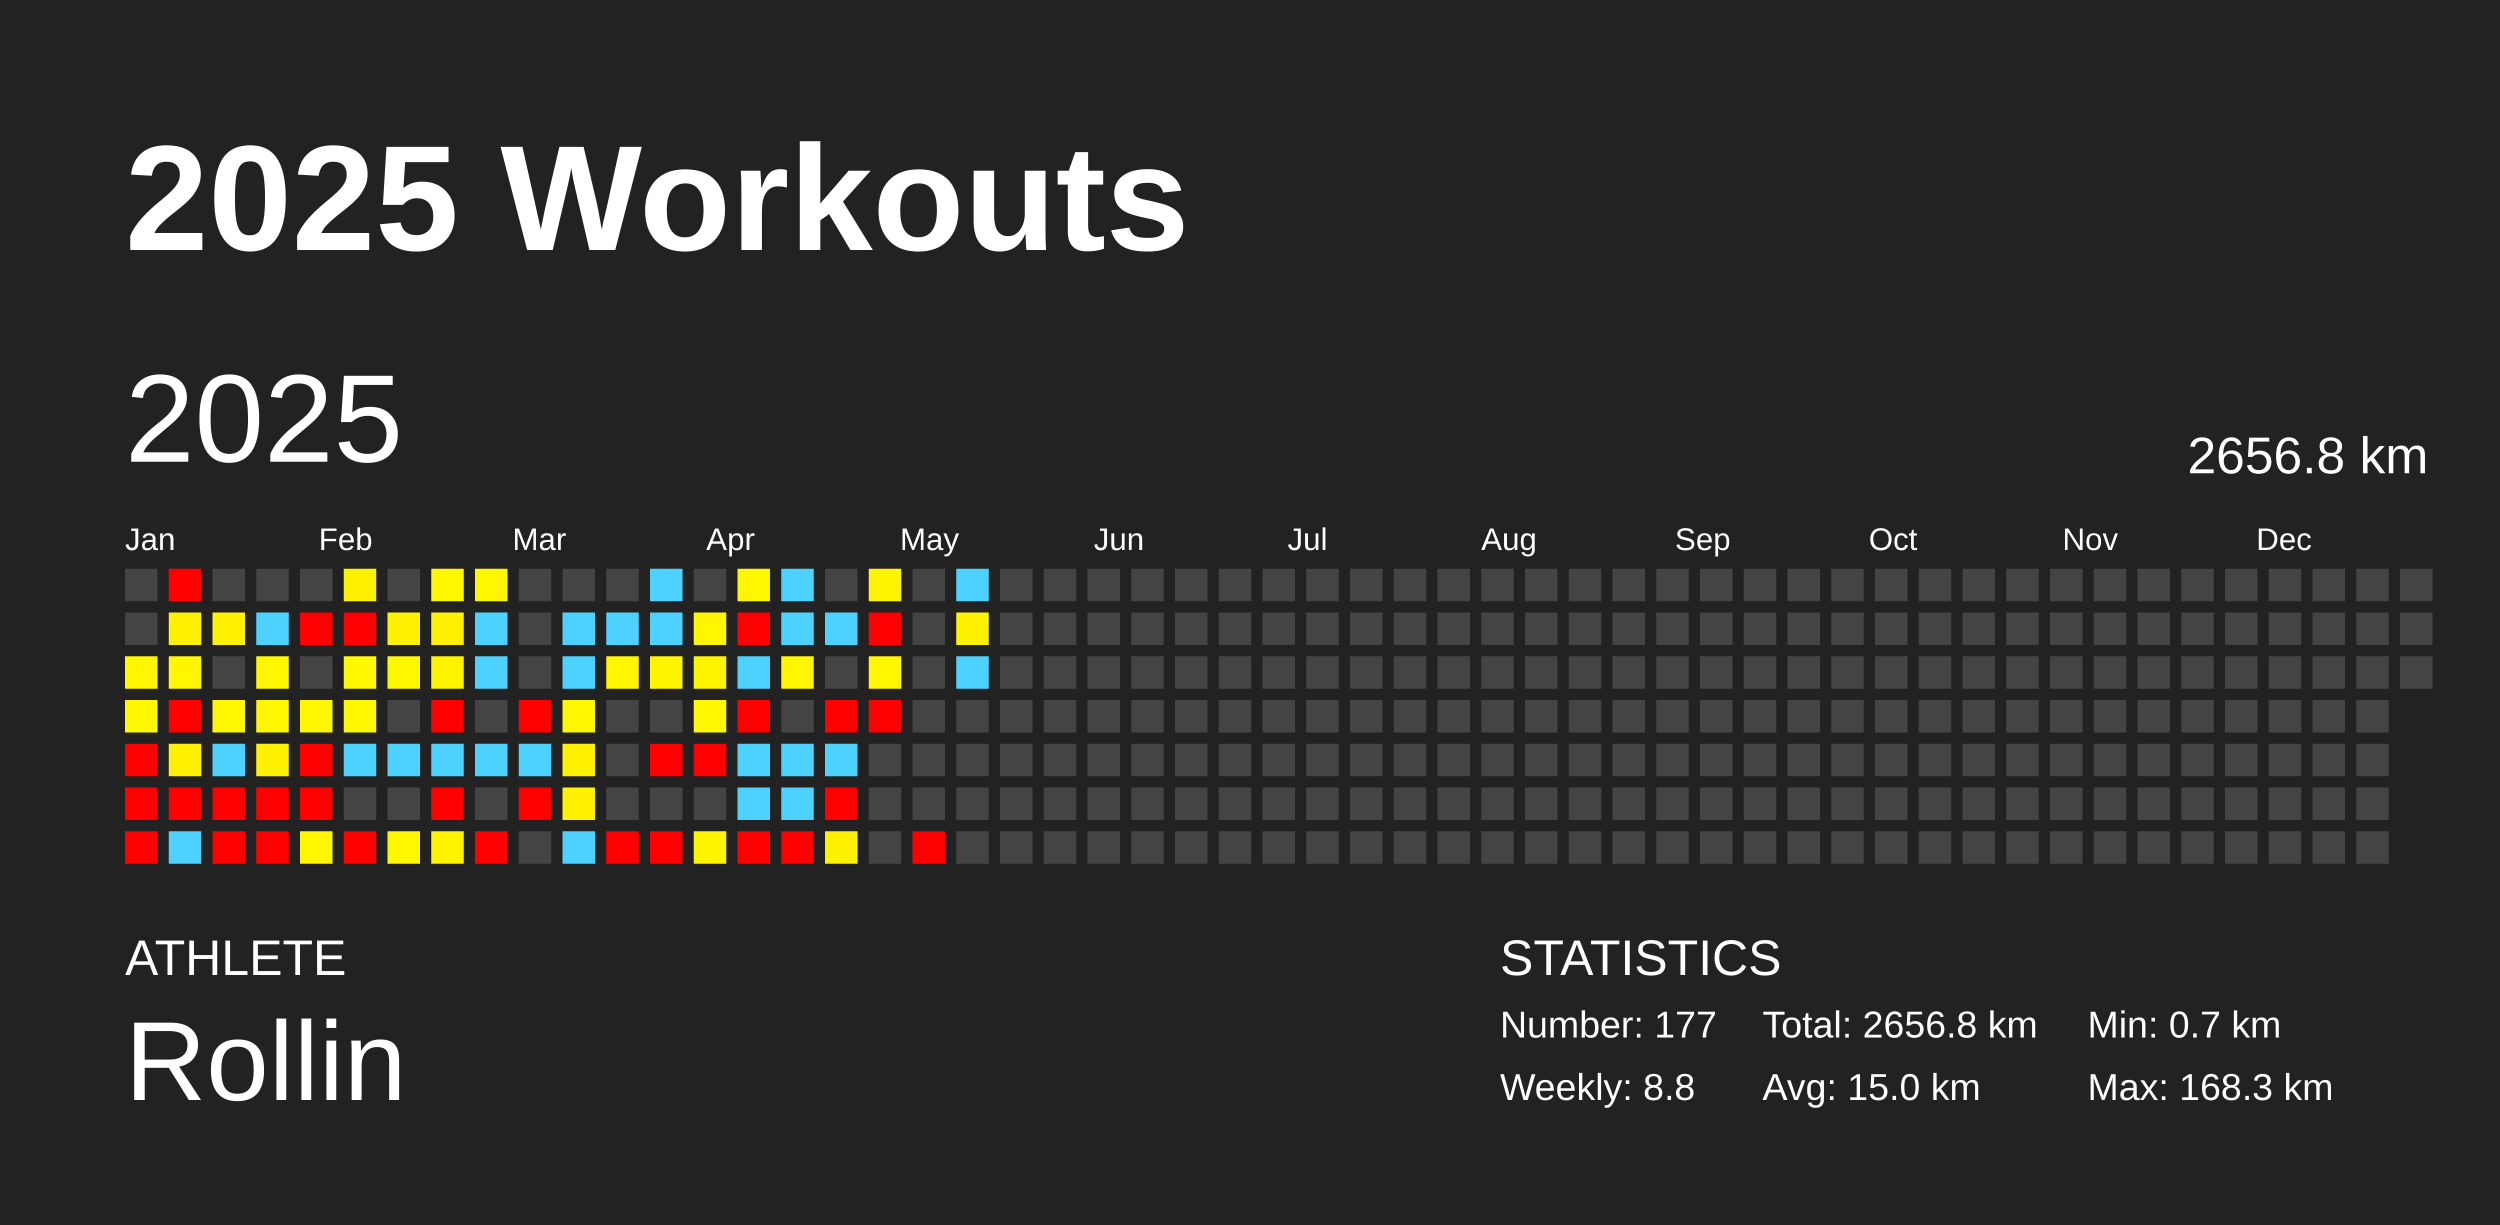
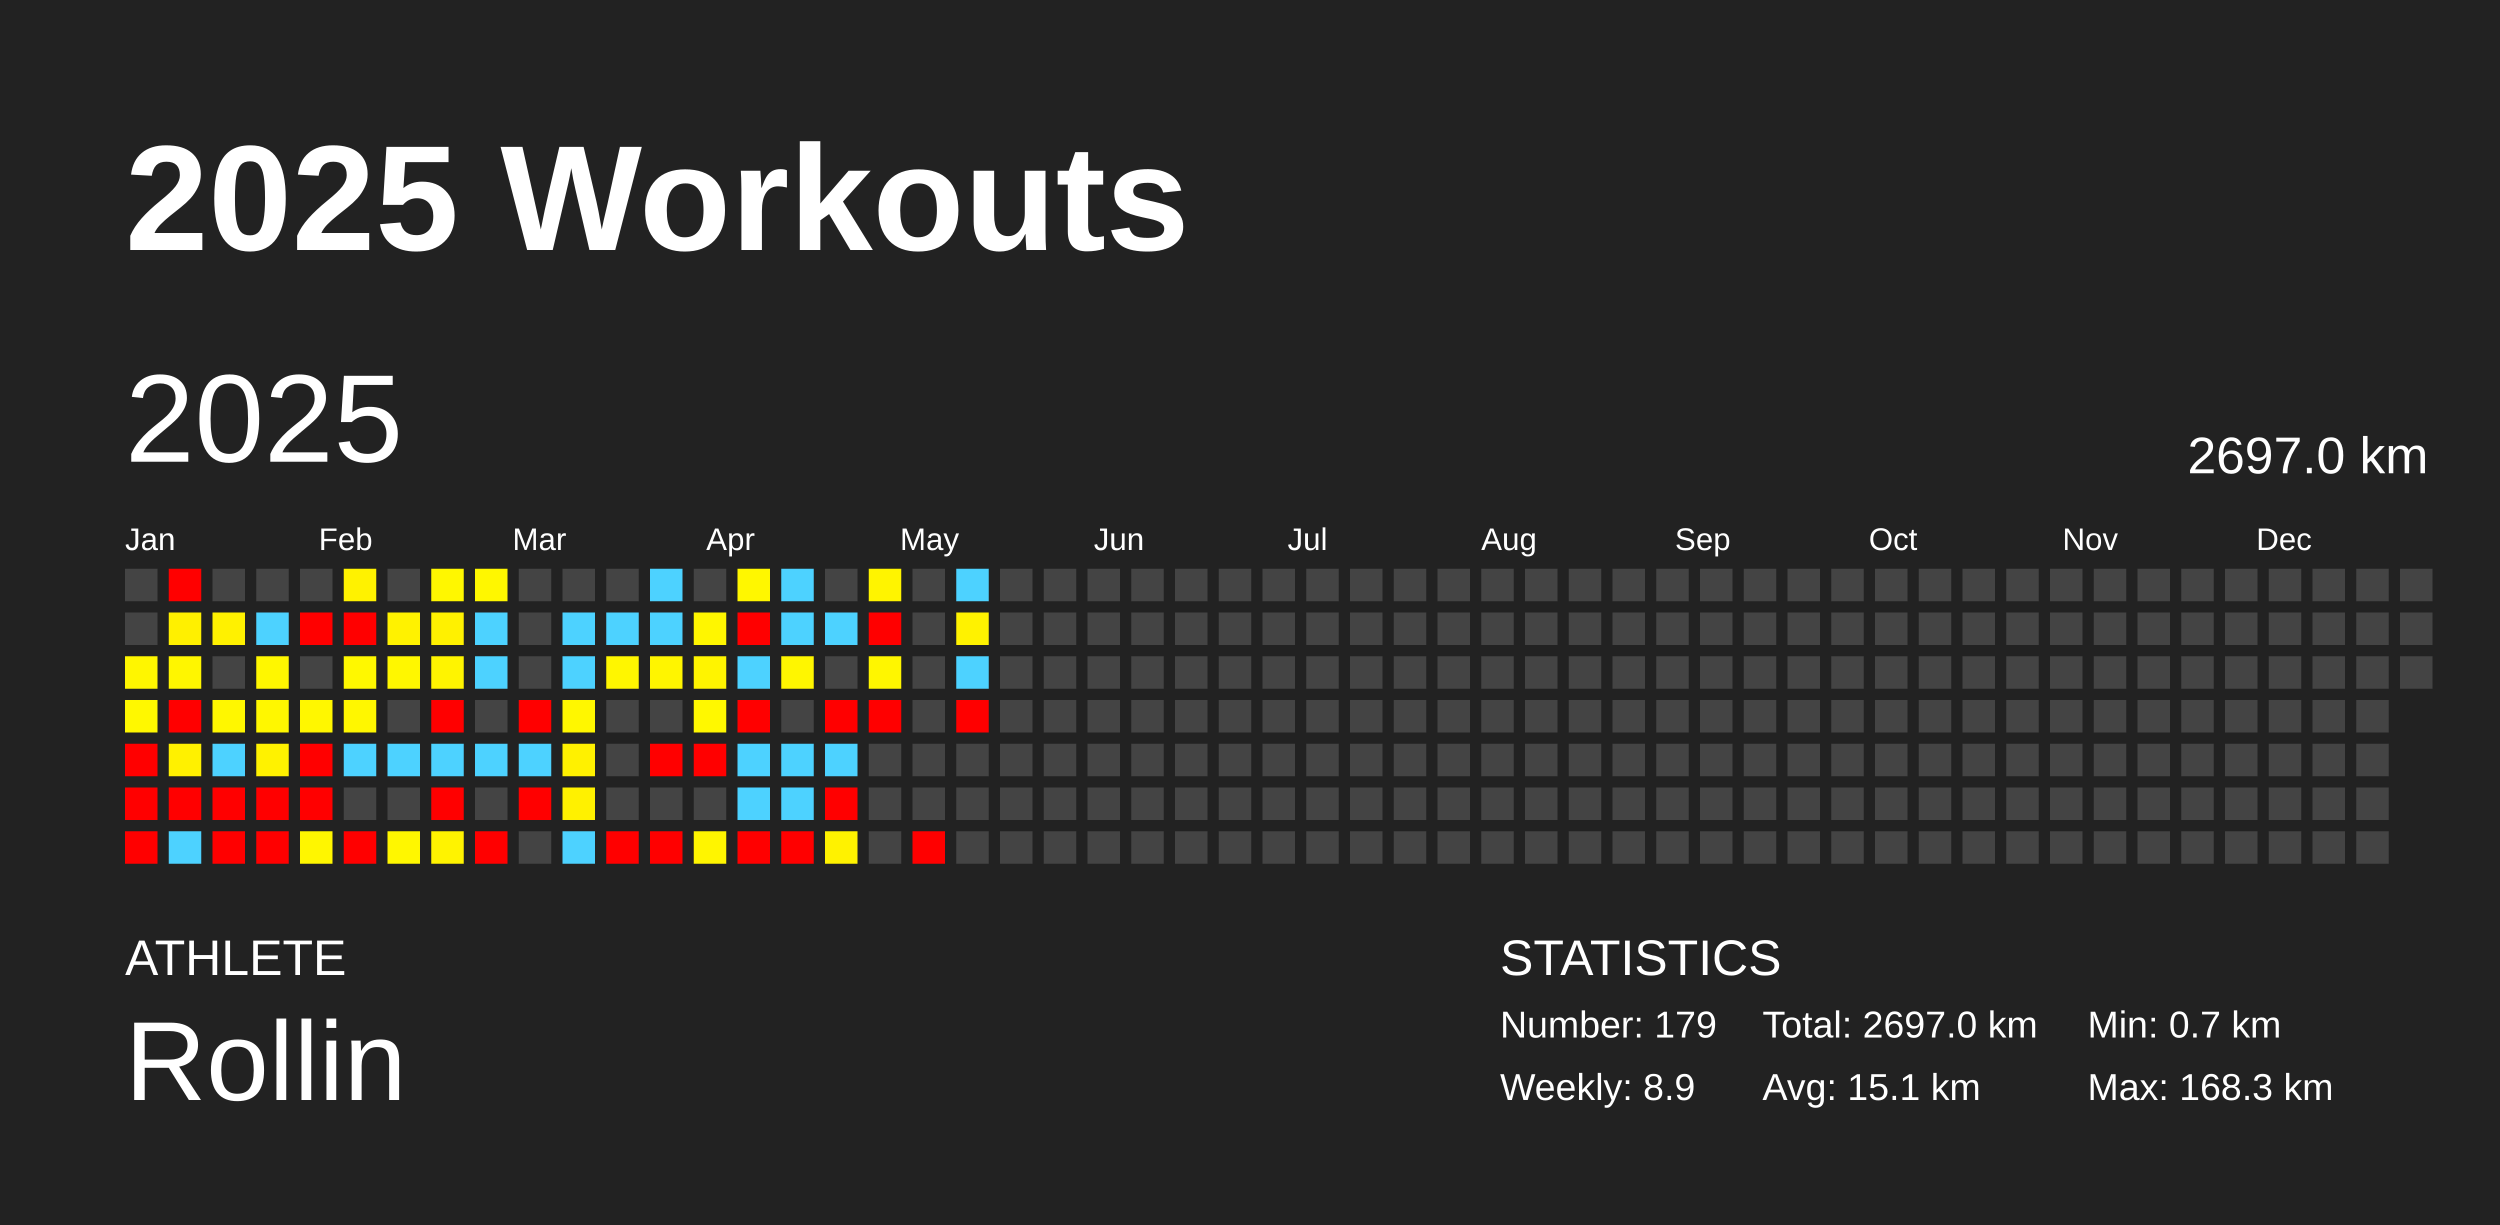
<svg xmlns="http://www.w3.org/2000/svg" baseProfile="full" height="98mm" version="1.1" viewBox="0,0,200,98" width="200mm">
  <defs />
  <rect fill="#222222" height="98" width="200" x="0" y="0" />
  <text fill="#FFFFFF" style="font-size:12px; font-family:Arial; font-weight:bold;" x="10" y="20">2025 Workouts</text>
  <text fill="#FFFFFF" style="font-size:4px; font-family:Arial" x="10" y="78">ATHLETE</text>
  <text fill="#FFFFFF" style="font-size:9px; font-family:Arial" x="10" y="88">Rollin</text>
  <text fill="#FFFFFF" style="font-size:4px; font-family:Arial" x="120" y="78">STATISTICS</text>
-   <text fill="#FFFFFF" style="font-size:3px; font-family:Arial" x="120" y="83">Number: 177</text>
-   <text fill="#FFFFFF" style="font-size:3px; font-family:Arial" x="120" y="88">Weekly: 8.8</text>
-   <text fill="#FFFFFF" style="font-size:3px; font-family:Arial" x="141" y="83">Total: 2656.8 km</text>
-   <text fill="#FFFFFF" style="font-size:3px; font-family:Arial" x="141" y="88">Avg: 15.0 km</text>
+   <text fill="#FFFFFF" style="font-size:3px; font-family:Arial" x="120" y="83">Number: 179</text>
+   <text fill="#FFFFFF" style="font-size:3px; font-family:Arial" x="120" y="88">Weekly: 8.9</text>
+   <text fill="#FFFFFF" style="font-size:3px; font-family:Arial" x="141" y="83">Total: 2697.0 km</text>
+   <text fill="#FFFFFF" style="font-size:3px; font-family:Arial" x="141" y="88">Avg: 15.1 km</text>
  <text fill="#FFFFFF" style="font-size:3px; font-family:Arial" x="167" y="83">Min: 0.7 km</text>
  <text fill="#FFFFFF" style="font-size:3px; font-family:Arial" x="167" y="88">Max: 168.3 km</text>
  <text dominant-baseline="hanging" fill="#FFFFFF" style="font-size:10.0px; font-family:Arial;" x="10" y="30">2025</text>
-   <text dominant-baseline="hanging" fill="#FFFFFF" style="font-size:4.125px; font-family:Arial;" x="175" y="35">2656.8 km</text>
+   <text dominant-baseline="hanging" fill="#FFFFFF" style="font-size:4.125px; font-family:Arial;" x="175" y="35">2697.0 km</text>
  <text fill="#FFFFFF" style="font-size:2.5px; font-family:Arial" x="10.0" y="44">Jan</text>
  <text fill="#FFFFFF" style="font-size:2.5px; font-family:Arial" x="25.5" y="44">Feb</text>
  <text fill="#FFFFFF" style="font-size:2.5px; font-family:Arial" x="41.0" y="44">Mar</text>
  <text fill="#FFFFFF" style="font-size:2.5px; font-family:Arial" x="56.5" y="44">Apr</text>
  <text fill="#FFFFFF" style="font-size:2.5px; font-family:Arial" x="72.0" y="44">May</text>
  <text fill="#FFFFFF" style="font-size:2.5px; font-family:Arial" x="87.5" y="44">Jun</text>
  <text fill="#FFFFFF" style="font-size:2.5px; font-family:Arial" x="103.0" y="44">Jul</text>
  <text fill="#FFFFFF" style="font-size:2.5px; font-family:Arial" x="118.5" y="44">Aug</text>
  <text fill="#FFFFFF" style="font-size:2.5px; font-family:Arial" x="134.0" y="44">Sep</text>
  <text fill="#FFFFFF" style="font-size:2.5px; font-family:Arial" x="149.5" y="44">Oct</text>
  <text fill="#FFFFFF" style="font-size:2.5px; font-family:Arial" x="165.0" y="44">Nov</text>
  <text fill="#FFFFFF" style="font-size:2.5px; font-family:Arial" x="180.5" y="44">Dec</text>
  <rect fill="#444444" height="2.6" width="2.6" x="10.0" y="45.5" />
  <rect fill="#444444" height="2.6" width="2.6" x="10.0" y="49.0" />
  <rect fill="#fff600" height="2.6" width="2.6" x="10.0" y="52.5" />
  <rect fill="#fff800" height="2.6" width="2.6" x="10.0" y="56.0" />
  <rect fill="red" height="2.6" width="2.6" x="10.0" y="59.5" />
  <rect fill="red" height="2.6" width="2.6" x="10.0" y="63.0" />
  <rect fill="red" height="2.6" width="2.6" x="10.0" y="66.5" />
  <rect fill="red" height="2.6" width="2.6" x="13.5" y="45.5" />
  <rect fill="#fff000" height="2.6" width="2.6" x="13.5" y="49.0" />
  <rect fill="#fff600" height="2.6" width="2.6" x="13.5" y="52.5" />
  <rect fill="red" height="2.6" width="2.6" x="13.5" y="56.0" />
  <rect fill="#fff100" height="2.6" width="2.6" x="13.5" y="59.5" />
  <rect fill="red" height="2.6" width="2.6" x="13.5" y="63.0" />
  <rect fill="#4dd2ff" height="2.6" width="2.6" x="13.5" y="66.5" />
  <rect fill="#444444" height="2.6" width="2.6" x="17.0" y="45.5" />
  <rect fill="#fff100" height="2.6" width="2.6" x="17.0" y="49.0" />
  <rect fill="#444444" height="2.6" width="2.6" x="17.0" y="52.5" />
  <rect fill="#fff700" height="2.6" width="2.6" x="17.0" y="56.0" />
  <rect fill="#4dd2ff" height="2.6" width="2.6" x="17.0" y="59.5" />
  <rect fill="red" height="2.6" width="2.6" x="17.0" y="63.0" />
  <rect fill="red" height="2.6" width="2.6" x="17.0" y="66.5" />
  <rect fill="#444444" height="2.6" width="2.6" x="20.5" y="45.5" />
  <rect fill="#4dd2ff" height="2.6" width="2.6" x="20.5" y="49.0" />
  <rect fill="#fff700" height="2.6" width="2.6" x="20.5" y="52.5" />
  <rect fill="#fff700" height="2.6" width="2.6" x="20.5" y="56.0" />
  <rect fill="#fff200" height="2.6" width="2.6" x="20.5" y="59.5" />
  <rect fill="red" height="2.6" width="2.6" x="20.5" y="63.0" />
  <rect fill="red" height="2.6" width="2.6" x="20.5" y="66.5" />
  <rect fill="#444444" height="2.6" width="2.6" x="24.0" y="45.5" />
  <rect fill="red" height="2.6" width="2.6" x="24.0" y="49.0" />
  <rect fill="#444444" height="2.6" width="2.6" x="24.0" y="52.5" />
  <rect fill="#fff700" height="2.6" width="2.6" x="24.0" y="56.0" />
  <rect fill="red" height="2.6" width="2.6" x="24.0" y="59.5" />
  <rect fill="red" height="2.6" width="2.6" x="24.0" y="63.0" />
  <rect fill="#fff600" height="2.6" width="2.6" x="24.0" y="66.5" />
  <rect fill="#fff200" height="2.6" width="2.6" x="27.5" y="45.5" />
  <rect fill="red" height="2.6" width="2.6" x="27.5" y="49.0" />
  <rect fill="#fff800" height="2.6" width="2.6" x="27.5" y="52.5" />
  <rect fill="#fff700" height="2.6" width="2.6" x="27.5" y="56.0" />
  <rect fill="#4dd2ff" height="2.6" width="2.6" x="27.5" y="59.5" />
  <rect fill="#444444" height="2.6" width="2.6" x="27.5" y="63.0" />
  <rect fill="red" height="2.6" width="2.6" x="27.5" y="66.5" />
  <rect fill="#444444" height="2.6" width="2.6" x="31.0" y="45.5" />
  <rect fill="#fff200" height="2.6" width="2.6" x="31.0" y="49.0" />
  <rect fill="#fff700" height="2.6" width="2.6" x="31.0" y="52.5" />
  <rect fill="#444444" height="2.6" width="2.6" x="31.0" y="56.0" />
  <rect fill="#4dd2ff" height="2.6" width="2.6" x="31.0" y="59.5" />
  <rect fill="#444444" height="2.6" width="2.6" x="31.0" y="63.0" />
  <rect fill="#fff700" height="2.6" width="2.6" x="31.0" y="66.5" />
  <rect fill="#fff700" height="2.6" width="2.6" x="34.5" y="45.5" />
  <rect fill="#fff100" height="2.6" width="2.6" x="34.5" y="49.0" />
  <rect fill="#fff400" height="2.6" width="2.6" x="34.5" y="52.5" />
  <rect fill="red" height="2.6" width="2.6" x="34.5" y="56.0" />
  <rect fill="#4dd2ff" height="2.6" width="2.6" x="34.5" y="59.5" />
  <rect fill="red" height="2.6" width="2.6" x="34.5" y="63.0" />
  <rect fill="#fff300" height="2.6" width="2.6" x="34.5" y="66.5" />
  <rect fill="#fff700" height="2.6" width="2.6" x="38.0" y="45.5" />
  <rect fill="#4dd2ff" height="2.6" width="2.6" x="38.0" y="49.0" />
  <rect fill="#4dd2ff" height="2.6" width="2.6" x="38.0" y="52.5" />
  <rect fill="#444444" height="2.6" width="2.6" x="38.0" y="56.0" />
  <rect fill="#4dd2ff" height="2.6" width="2.6" x="38.0" y="59.5" />
  <rect fill="#444444" height="2.6" width="2.6" x="38.0" y="63.0" />
  <rect fill="red" height="2.6" width="2.6" x="38.0" y="66.5" />
  <rect fill="#444444" height="2.6" width="2.6" x="41.5" y="45.5" />
  <rect fill="#444444" height="2.6" width="2.6" x="41.5" y="49.0" />
  <rect fill="#444444" height="2.6" width="2.6" x="41.5" y="52.5" />
  <rect fill="red" height="2.6" width="2.6" x="41.5" y="56.0" />
  <rect fill="#4dd2ff" height="2.6" width="2.6" x="41.5" y="59.5" />
  <rect fill="red" height="2.6" width="2.6" x="41.5" y="63.0" />
  <rect fill="#444444" height="2.6" width="2.6" x="41.5" y="66.5" />
  <rect fill="#444444" height="2.6" width="2.6" x="45.0" y="45.5" />
  <rect fill="#4dd2ff" height="2.6" width="2.6" x="45.0" y="49.0" />
  <rect fill="#4dd2ff" height="2.6" width="2.6" x="45.0" y="52.5" />
  <rect fill="#fff700" height="2.6" width="2.6" x="45.0" y="56.0" />
  <rect fill="#fff100" height="2.6" width="2.6" x="45.0" y="59.5" />
  <rect fill="#fff100" height="2.6" width="2.6" x="45.0" y="63.0" />
  <rect fill="#4dd2ff" height="2.6" width="2.6" x="45.0" y="66.5" />
  <rect fill="#444444" height="2.6" width="2.6" x="48.5" y="45.5" />
  <rect fill="#4dd2ff" height="2.6" width="2.6" x="48.5" y="49.0" />
  <rect fill="#fff600" height="2.6" width="2.6" x="48.5" y="52.5" />
  <rect fill="#444444" height="2.6" width="2.6" x="48.5" y="56.0" />
  <rect fill="#444444" height="2.6" width="2.6" x="48.5" y="59.5" />
  <rect fill="#444444" height="2.6" width="2.6" x="48.5" y="63.0" />
  <rect fill="red" height="2.6" width="2.6" x="48.5" y="66.5" />
  <rect fill="#4dd2ff" height="2.6" width="2.6" x="52.0" y="45.5" />
  <rect fill="#4dd2ff" height="2.6" width="2.6" x="52.0" y="49.0" />
  <rect fill="#fff500" height="2.6" width="2.6" x="52.0" y="52.5" />
  <rect fill="#444444" height="2.6" width="2.6" x="52.0" y="56.0" />
  <rect fill="red" height="2.6" width="2.6" x="52.0" y="59.5" />
  <rect fill="#444444" height="2.6" width="2.6" x="52.0" y="63.0" />
  <rect fill="red" height="2.6" width="2.6" x="52.0" y="66.5" />
  <rect fill="#444444" height="2.6" width="2.6" x="55.5" y="45.5" />
  <rect fill="#fff600" height="2.6" width="2.6" x="55.5" y="49.0" />
  <rect fill="#fff400" height="2.6" width="2.6" x="55.5" y="52.5" />
  <rect fill="#fff800" height="2.6" width="2.6" x="55.5" y="56.0" />
  <rect fill="red" height="2.6" width="2.6" x="55.5" y="59.5" />
  <rect fill="#444444" height="2.6" width="2.6" x="55.5" y="63.0" />
  <rect fill="#fff500" height="2.6" width="2.6" x="55.5" y="66.5" />
  <rect fill="#fff700" height="2.6" width="2.6" x="59.0" y="45.5" />
  <rect fill="red" height="2.6" width="2.6" x="59.0" y="49.0" />
  <rect fill="#4dd2ff" height="2.6" width="2.6" x="59.0" y="52.5" />
  <rect fill="red" height="2.6" width="2.6" x="59.0" y="56.0" />
  <rect fill="#4dd2ff" height="2.6" width="2.6" x="59.0" y="59.5" />
  <rect fill="#4dd2ff" height="2.6" width="2.6" x="59.0" y="63.0" />
  <rect fill="red" height="2.6" width="2.6" x="59.0" y="66.5" />
  <rect fill="#4dd2ff" height="2.6" width="2.6" x="62.5" y="45.5" />
  <rect fill="#4dd2ff" height="2.6" width="2.6" x="62.5" y="49.0" />
  <rect fill="#fff600" height="2.6" width="2.6" x="62.5" y="52.5" />
  <rect fill="#444444" height="2.6" width="2.6" x="62.5" y="56.0" />
  <rect fill="#4dd2ff" height="2.6" width="2.6" x="62.5" y="59.5" />
  <rect fill="#4dd2ff" height="2.6" width="2.6" x="62.5" y="63.0" />
  <rect fill="red" height="2.6" width="2.6" x="62.5" y="66.5" />
  <rect fill="#444444" height="2.6" width="2.6" x="66.0" y="45.5" />
  <rect fill="#4dd2ff" height="2.6" width="2.6" x="66.0" y="49.0" />
  <rect fill="#444444" height="2.6" width="2.6" x="66.0" y="52.5" />
  <rect fill="red" height="2.6" width="2.6" x="66.0" y="56.0" />
  <rect fill="#4dd2ff" height="2.6" width="2.6" x="66.0" y="59.5" />
  <rect fill="red" height="2.6" width="2.6" x="66.0" y="63.0" />
  <rect fill="#fff200" height="2.6" width="2.6" x="66.0" y="66.5" />
  <rect fill="#fff400" height="2.6" width="2.6" x="69.5" y="45.5" />
  <rect fill="red" height="2.6" width="2.6" x="69.5" y="49.0" />
  <rect fill="#fff600" height="2.6" width="2.6" x="69.5" y="52.5" />
  <rect fill="red" height="2.6" width="2.6" x="69.5" y="56.0" />
  <rect fill="#444444" height="2.6" width="2.6" x="69.5" y="59.5" />
  <rect fill="#444444" height="2.6" width="2.6" x="69.5" y="63.0" />
  <rect fill="#444444" height="2.6" width="2.6" x="69.5" y="66.5" />
  <rect fill="#444444" height="2.6" width="2.6" x="73.0" y="45.5" />
  <rect fill="#444444" height="2.6" width="2.6" x="73.0" y="49.0" />
  <rect fill="#444444" height="2.6" width="2.6" x="73.0" y="52.5" />
  <rect fill="#444444" height="2.6" width="2.6" x="73.0" y="56.0" />
  <rect fill="#444444" height="2.6" width="2.6" x="73.0" y="59.5" />
  <rect fill="#444444" height="2.6" width="2.6" x="73.0" y="63.0" />
  <rect fill="red" height="2.6" width="2.6" x="73.0" y="66.5" />
  <rect fill="#4dd2ff" height="2.6" width="2.6" x="76.5" y="45.5" />
  <rect fill="#fff200" height="2.6" width="2.6" x="76.5" y="49.0" />
  <rect fill="#4dd2ff" height="2.6" width="2.6" x="76.5" y="52.5" />
-   <rect fill="#444444" height="2.6" width="2.6" x="76.5" y="56.0" />
+   <rect fill="red" height="2.6" width="2.6" x="76.5" y="56.0" />
  <rect fill="#444444" height="2.6" width="2.6" x="76.5" y="59.5" />
  <rect fill="#444444" height="2.6" width="2.6" x="76.5" y="63.0" />
  <rect fill="#444444" height="2.6" width="2.6" x="76.5" y="66.5" />
  <rect fill="#444444" height="2.6" width="2.6" x="80.0" y="45.5" />
  <rect fill="#444444" height="2.6" width="2.6" x="80.0" y="49.0" />
  <rect fill="#444444" height="2.6" width="2.6" x="80.0" y="52.5" />
  <rect fill="#444444" height="2.6" width="2.6" x="80.0" y="56.0" />
  <rect fill="#444444" height="2.6" width="2.6" x="80.0" y="59.5" />
  <rect fill="#444444" height="2.6" width="2.6" x="80.0" y="63.0" />
  <rect fill="#444444" height="2.6" width="2.6" x="80.0" y="66.5" />
  <rect fill="#444444" height="2.6" width="2.6" x="83.5" y="45.5" />
  <rect fill="#444444" height="2.6" width="2.6" x="83.5" y="49.0" />
  <rect fill="#444444" height="2.6" width="2.6" x="83.5" y="52.5" />
  <rect fill="#444444" height="2.6" width="2.6" x="83.5" y="56.0" />
  <rect fill="#444444" height="2.6" width="2.6" x="83.5" y="59.5" />
  <rect fill="#444444" height="2.6" width="2.6" x="83.5" y="63.0" />
  <rect fill="#444444" height="2.6" width="2.6" x="83.5" y="66.5" />
  <rect fill="#444444" height="2.6" width="2.6" x="87.0" y="45.5" />
  <rect fill="#444444" height="2.6" width="2.6" x="87.0" y="49.0" />
  <rect fill="#444444" height="2.6" width="2.6" x="87.0" y="52.5" />
  <rect fill="#444444" height="2.6" width="2.6" x="87.0" y="56.0" />
  <rect fill="#444444" height="2.6" width="2.6" x="87.0" y="59.5" />
  <rect fill="#444444" height="2.6" width="2.6" x="87.0" y="63.0" />
  <rect fill="#444444" height="2.6" width="2.6" x="87.0" y="66.5" />
  <rect fill="#444444" height="2.6" width="2.6" x="90.5" y="45.5" />
  <rect fill="#444444" height="2.6" width="2.6" x="90.5" y="49.0" />
  <rect fill="#444444" height="2.6" width="2.6" x="90.5" y="52.5" />
  <rect fill="#444444" height="2.6" width="2.6" x="90.5" y="56.0" />
  <rect fill="#444444" height="2.6" width="2.6" x="90.5" y="59.5" />
  <rect fill="#444444" height="2.6" width="2.6" x="90.5" y="63.0" />
  <rect fill="#444444" height="2.6" width="2.6" x="90.5" y="66.5" />
  <rect fill="#444444" height="2.6" width="2.6" x="94.0" y="45.5" />
  <rect fill="#444444" height="2.6" width="2.6" x="94.0" y="49.0" />
  <rect fill="#444444" height="2.6" width="2.6" x="94.0" y="52.5" />
  <rect fill="#444444" height="2.6" width="2.6" x="94.0" y="56.0" />
  <rect fill="#444444" height="2.6" width="2.6" x="94.0" y="59.5" />
  <rect fill="#444444" height="2.6" width="2.6" x="94.0" y="63.0" />
  <rect fill="#444444" height="2.6" width="2.6" x="94.0" y="66.5" />
  <rect fill="#444444" height="2.6" width="2.6" x="97.5" y="45.5" />
  <rect fill="#444444" height="2.6" width="2.6" x="97.5" y="49.0" />
  <rect fill="#444444" height="2.6" width="2.6" x="97.5" y="52.5" />
  <rect fill="#444444" height="2.6" width="2.6" x="97.5" y="56.0" />
  <rect fill="#444444" height="2.6" width="2.6" x="97.5" y="59.5" />
  <rect fill="#444444" height="2.6" width="2.6" x="97.5" y="63.0" />
  <rect fill="#444444" height="2.6" width="2.6" x="97.5" y="66.5" />
  <rect fill="#444444" height="2.6" width="2.6" x="101.0" y="45.5" />
  <rect fill="#444444" height="2.6" width="2.6" x="101.0" y="49.0" />
  <rect fill="#444444" height="2.6" width="2.6" x="101.0" y="52.5" />
  <rect fill="#444444" height="2.6" width="2.6" x="101.0" y="56.0" />
  <rect fill="#444444" height="2.6" width="2.6" x="101.0" y="59.5" />
  <rect fill="#444444" height="2.6" width="2.6" x="101.0" y="63.0" />
  <rect fill="#444444" height="2.6" width="2.6" x="101.0" y="66.5" />
  <rect fill="#444444" height="2.6" width="2.6" x="104.5" y="45.5" />
  <rect fill="#444444" height="2.6" width="2.6" x="104.5" y="49.0" />
  <rect fill="#444444" height="2.6" width="2.6" x="104.5" y="52.5" />
  <rect fill="#444444" height="2.6" width="2.6" x="104.5" y="56.0" />
  <rect fill="#444444" height="2.6" width="2.6" x="104.5" y="59.5" />
  <rect fill="#444444" height="2.6" width="2.6" x="104.5" y="63.0" />
  <rect fill="#444444" height="2.6" width="2.6" x="104.5" y="66.5" />
  <rect fill="#444444" height="2.6" width="2.6" x="108.0" y="45.5" />
  <rect fill="#444444" height="2.6" width="2.6" x="108.0" y="49.0" />
  <rect fill="#444444" height="2.6" width="2.6" x="108.0" y="52.5" />
  <rect fill="#444444" height="2.6" width="2.6" x="108.0" y="56.0" />
  <rect fill="#444444" height="2.6" width="2.6" x="108.0" y="59.5" />
  <rect fill="#444444" height="2.6" width="2.6" x="108.0" y="63.0" />
  <rect fill="#444444" height="2.6" width="2.6" x="108.0" y="66.5" />
  <rect fill="#444444" height="2.6" width="2.6" x="111.5" y="45.5" />
  <rect fill="#444444" height="2.6" width="2.6" x="111.5" y="49.0" />
  <rect fill="#444444" height="2.6" width="2.6" x="111.5" y="52.5" />
  <rect fill="#444444" height="2.6" width="2.6" x="111.5" y="56.0" />
  <rect fill="#444444" height="2.6" width="2.6" x="111.5" y="59.5" />
  <rect fill="#444444" height="2.6" width="2.6" x="111.5" y="63.0" />
  <rect fill="#444444" height="2.6" width="2.6" x="111.5" y="66.5" />
  <rect fill="#444444" height="2.6" width="2.6" x="115.0" y="45.5" />
  <rect fill="#444444" height="2.6" width="2.6" x="115.0" y="49.0" />
  <rect fill="#444444" height="2.6" width="2.6" x="115.0" y="52.5" />
  <rect fill="#444444" height="2.6" width="2.6" x="115.0" y="56.0" />
  <rect fill="#444444" height="2.6" width="2.6" x="115.0" y="59.5" />
  <rect fill="#444444" height="2.6" width="2.6" x="115.0" y="63.0" />
  <rect fill="#444444" height="2.6" width="2.6" x="115.0" y="66.5" />
  <rect fill="#444444" height="2.6" width="2.6" x="118.5" y="45.5" />
  <rect fill="#444444" height="2.6" width="2.6" x="118.5" y="49.0" />
  <rect fill="#444444" height="2.6" width="2.6" x="118.5" y="52.5" />
  <rect fill="#444444" height="2.6" width="2.6" x="118.5" y="56.0" />
  <rect fill="#444444" height="2.6" width="2.6" x="118.5" y="59.5" />
  <rect fill="#444444" height="2.6" width="2.6" x="118.5" y="63.0" />
  <rect fill="#444444" height="2.6" width="2.6" x="118.5" y="66.5" />
  <rect fill="#444444" height="2.6" width="2.6" x="122.0" y="45.5" />
  <rect fill="#444444" height="2.6" width="2.6" x="122.0" y="49.0" />
  <rect fill="#444444" height="2.6" width="2.6" x="122.0" y="52.5" />
  <rect fill="#444444" height="2.6" width="2.6" x="122.0" y="56.0" />
  <rect fill="#444444" height="2.6" width="2.6" x="122.0" y="59.5" />
  <rect fill="#444444" height="2.6" width="2.6" x="122.0" y="63.0" />
  <rect fill="#444444" height="2.6" width="2.6" x="122.0" y="66.5" />
  <rect fill="#444444" height="2.6" width="2.6" x="125.5" y="45.5" />
  <rect fill="#444444" height="2.6" width="2.6" x="125.5" y="49.0" />
  <rect fill="#444444" height="2.6" width="2.6" x="125.5" y="52.5" />
  <rect fill="#444444" height="2.6" width="2.6" x="125.5" y="56.0" />
  <rect fill="#444444" height="2.6" width="2.6" x="125.5" y="59.5" />
  <rect fill="#444444" height="2.6" width="2.6" x="125.5" y="63.0" />
  <rect fill="#444444" height="2.6" width="2.6" x="125.5" y="66.5" />
  <rect fill="#444444" height="2.6" width="2.6" x="129.0" y="45.5" />
  <rect fill="#444444" height="2.6" width="2.6" x="129.0" y="49.0" />
  <rect fill="#444444" height="2.6" width="2.6" x="129.0" y="52.5" />
  <rect fill="#444444" height="2.6" width="2.6" x="129.0" y="56.0" />
  <rect fill="#444444" height="2.6" width="2.6" x="129.0" y="59.5" />
  <rect fill="#444444" height="2.6" width="2.6" x="129.0" y="63.0" />
  <rect fill="#444444" height="2.6" width="2.6" x="129.0" y="66.5" />
  <rect fill="#444444" height="2.6" width="2.6" x="132.5" y="45.5" />
  <rect fill="#444444" height="2.6" width="2.6" x="132.5" y="49.0" />
  <rect fill="#444444" height="2.6" width="2.6" x="132.5" y="52.5" />
  <rect fill="#444444" height="2.6" width="2.6" x="132.5" y="56.0" />
  <rect fill="#444444" height="2.6" width="2.6" x="132.5" y="59.5" />
  <rect fill="#444444" height="2.6" width="2.6" x="132.5" y="63.0" />
  <rect fill="#444444" height="2.6" width="2.6" x="132.5" y="66.5" />
  <rect fill="#444444" height="2.6" width="2.6" x="136.0" y="45.5" />
  <rect fill="#444444" height="2.6" width="2.6" x="136.0" y="49.0" />
  <rect fill="#444444" height="2.6" width="2.6" x="136.0" y="52.5" />
  <rect fill="#444444" height="2.6" width="2.6" x="136.0" y="56.0" />
  <rect fill="#444444" height="2.6" width="2.6" x="136.0" y="59.5" />
  <rect fill="#444444" height="2.6" width="2.6" x="136.0" y="63.0" />
  <rect fill="#444444" height="2.6" width="2.6" x="136.0" y="66.5" />
  <rect fill="#444444" height="2.6" width="2.6" x="139.5" y="45.5" />
  <rect fill="#444444" height="2.6" width="2.6" x="139.5" y="49.0" />
  <rect fill="#444444" height="2.6" width="2.6" x="139.5" y="52.5" />
  <rect fill="#444444" height="2.6" width="2.6" x="139.5" y="56.0" />
  <rect fill="#444444" height="2.6" width="2.6" x="139.5" y="59.5" />
  <rect fill="#444444" height="2.6" width="2.6" x="139.5" y="63.0" />
  <rect fill="#444444" height="2.6" width="2.6" x="139.5" y="66.5" />
  <rect fill="#444444" height="2.6" width="2.6" x="143.0" y="45.5" />
  <rect fill="#444444" height="2.6" width="2.6" x="143.0" y="49.0" />
  <rect fill="#444444" height="2.6" width="2.6" x="143.0" y="52.5" />
  <rect fill="#444444" height="2.6" width="2.6" x="143.0" y="56.0" />
  <rect fill="#444444" height="2.6" width="2.6" x="143.0" y="59.5" />
  <rect fill="#444444" height="2.6" width="2.6" x="143.0" y="63.0" />
  <rect fill="#444444" height="2.6" width="2.6" x="143.0" y="66.5" />
  <rect fill="#444444" height="2.6" width="2.6" x="146.5" y="45.5" />
  <rect fill="#444444" height="2.6" width="2.6" x="146.5" y="49.0" />
  <rect fill="#444444" height="2.6" width="2.6" x="146.5" y="52.5" />
  <rect fill="#444444" height="2.6" width="2.6" x="146.5" y="56.0" />
  <rect fill="#444444" height="2.6" width="2.6" x="146.5" y="59.5" />
  <rect fill="#444444" height="2.6" width="2.6" x="146.5" y="63.0" />
  <rect fill="#444444" height="2.6" width="2.6" x="146.5" y="66.5" />
  <rect fill="#444444" height="2.6" width="2.6" x="150.0" y="45.5" />
  <rect fill="#444444" height="2.6" width="2.6" x="150.0" y="49.0" />
  <rect fill="#444444" height="2.6" width="2.6" x="150.0" y="52.5" />
  <rect fill="#444444" height="2.6" width="2.6" x="150.0" y="56.0" />
  <rect fill="#444444" height="2.6" width="2.6" x="150.0" y="59.5" />
  <rect fill="#444444" height="2.6" width="2.6" x="150.0" y="63.0" />
  <rect fill="#444444" height="2.6" width="2.6" x="150.0" y="66.5" />
  <rect fill="#444444" height="2.6" width="2.6" x="153.5" y="45.5" />
  <rect fill="#444444" height="2.6" width="2.6" x="153.5" y="49.0" />
  <rect fill="#444444" height="2.6" width="2.6" x="153.5" y="52.5" />
  <rect fill="#444444" height="2.6" width="2.6" x="153.5" y="56.0" />
  <rect fill="#444444" height="2.6" width="2.6" x="153.5" y="59.5" />
  <rect fill="#444444" height="2.6" width="2.6" x="153.5" y="63.0" />
  <rect fill="#444444" height="2.6" width="2.6" x="153.5" y="66.5" />
  <rect fill="#444444" height="2.6" width="2.6" x="157.0" y="45.5" />
  <rect fill="#444444" height="2.6" width="2.6" x="157.0" y="49.0" />
  <rect fill="#444444" height="2.6" width="2.6" x="157.0" y="52.5" />
  <rect fill="#444444" height="2.6" width="2.6" x="157.0" y="56.0" />
  <rect fill="#444444" height="2.6" width="2.6" x="157.0" y="59.5" />
  <rect fill="#444444" height="2.6" width="2.6" x="157.0" y="63.0" />
  <rect fill="#444444" height="2.6" width="2.6" x="157.0" y="66.5" />
  <rect fill="#444444" height="2.6" width="2.6" x="160.5" y="45.5" />
  <rect fill="#444444" height="2.6" width="2.6" x="160.5" y="49.0" />
  <rect fill="#444444" height="2.6" width="2.6" x="160.5" y="52.5" />
  <rect fill="#444444" height="2.6" width="2.6" x="160.5" y="56.0" />
  <rect fill="#444444" height="2.6" width="2.6" x="160.5" y="59.5" />
  <rect fill="#444444" height="2.6" width="2.6" x="160.5" y="63.0" />
  <rect fill="#444444" height="2.6" width="2.6" x="160.5" y="66.5" />
  <rect fill="#444444" height="2.6" width="2.6" x="164.0" y="45.5" />
  <rect fill="#444444" height="2.6" width="2.6" x="164.0" y="49.0" />
  <rect fill="#444444" height="2.6" width="2.6" x="164.0" y="52.5" />
  <rect fill="#444444" height="2.6" width="2.6" x="164.0" y="56.0" />
  <rect fill="#444444" height="2.6" width="2.6" x="164.0" y="59.5" />
  <rect fill="#444444" height="2.6" width="2.6" x="164.0" y="63.0" />
  <rect fill="#444444" height="2.6" width="2.6" x="164.0" y="66.5" />
  <rect fill="#444444" height="2.6" width="2.6" x="167.5" y="45.5" />
  <rect fill="#444444" height="2.6" width="2.6" x="167.5" y="49.0" />
  <rect fill="#444444" height="2.6" width="2.6" x="167.5" y="52.5" />
  <rect fill="#444444" height="2.6" width="2.6" x="167.5" y="56.0" />
  <rect fill="#444444" height="2.6" width="2.6" x="167.5" y="59.5" />
  <rect fill="#444444" height="2.6" width="2.6" x="167.5" y="63.0" />
  <rect fill="#444444" height="2.6" width="2.6" x="167.5" y="66.5" />
  <rect fill="#444444" height="2.6" width="2.6" x="171.0" y="45.5" />
  <rect fill="#444444" height="2.6" width="2.6" x="171.0" y="49.0" />
  <rect fill="#444444" height="2.6" width="2.6" x="171.0" y="52.5" />
  <rect fill="#444444" height="2.6" width="2.6" x="171.0" y="56.0" />
  <rect fill="#444444" height="2.6" width="2.6" x="171.0" y="59.5" />
  <rect fill="#444444" height="2.6" width="2.6" x="171.0" y="63.0" />
  <rect fill="#444444" height="2.6" width="2.6" x="171.0" y="66.5" />
  <rect fill="#444444" height="2.6" width="2.6" x="174.5" y="45.5" />
  <rect fill="#444444" height="2.6" width="2.6" x="174.5" y="49.0" />
  <rect fill="#444444" height="2.6" width="2.6" x="174.5" y="52.5" />
  <rect fill="#444444" height="2.6" width="2.6" x="174.5" y="56.0" />
  <rect fill="#444444" height="2.6" width="2.6" x="174.5" y="59.5" />
  <rect fill="#444444" height="2.6" width="2.6" x="174.5" y="63.0" />
  <rect fill="#444444" height="2.6" width="2.6" x="174.5" y="66.5" />
  <rect fill="#444444" height="2.6" width="2.6" x="178.0" y="45.5" />
  <rect fill="#444444" height="2.6" width="2.6" x="178.0" y="49.0" />
  <rect fill="#444444" height="2.6" width="2.6" x="178.0" y="52.5" />
  <rect fill="#444444" height="2.6" width="2.6" x="178.0" y="56.0" />
  <rect fill="#444444" height="2.6" width="2.6" x="178.0" y="59.5" />
  <rect fill="#444444" height="2.6" width="2.6" x="178.0" y="63.0" />
  <rect fill="#444444" height="2.6" width="2.6" x="178.0" y="66.5" />
  <rect fill="#444444" height="2.6" width="2.6" x="181.5" y="45.5" />
  <rect fill="#444444" height="2.6" width="2.6" x="181.5" y="49.0" />
  <rect fill="#444444" height="2.6" width="2.6" x="181.5" y="52.5" />
  <rect fill="#444444" height="2.6" width="2.6" x="181.5" y="56.0" />
  <rect fill="#444444" height="2.6" width="2.6" x="181.5" y="59.5" />
  <rect fill="#444444" height="2.6" width="2.6" x="181.5" y="63.0" />
  <rect fill="#444444" height="2.6" width="2.6" x="181.5" y="66.5" />
  <rect fill="#444444" height="2.6" width="2.6" x="185.0" y="45.5" />
  <rect fill="#444444" height="2.6" width="2.6" x="185.0" y="49.0" />
  <rect fill="#444444" height="2.6" width="2.6" x="185.0" y="52.5" />
  <rect fill="#444444" height="2.6" width="2.6" x="185.0" y="56.0" />
  <rect fill="#444444" height="2.6" width="2.6" x="185.0" y="59.5" />
  <rect fill="#444444" height="2.6" width="2.6" x="185.0" y="63.0" />
  <rect fill="#444444" height="2.6" width="2.6" x="185.0" y="66.5" />
  <rect fill="#444444" height="2.6" width="2.6" x="188.5" y="45.5" />
  <rect fill="#444444" height="2.6" width="2.6" x="188.5" y="49.0" />
  <rect fill="#444444" height="2.6" width="2.6" x="188.5" y="52.5" />
  <rect fill="#444444" height="2.6" width="2.6" x="188.5" y="56.0" />
  <rect fill="#444444" height="2.6" width="2.6" x="188.5" y="59.5" />
  <rect fill="#444444" height="2.6" width="2.6" x="188.5" y="63.0" />
  <rect fill="#444444" height="2.6" width="2.6" x="188.5" y="66.5" />
  <rect fill="#444444" height="2.6" width="2.6" x="192.0" y="45.5" />
  <rect fill="#444444" height="2.6" width="2.6" x="192.0" y="49.0" />
  <rect fill="#444444" height="2.6" width="2.6" x="192.0" y="52.5" />
</svg>
